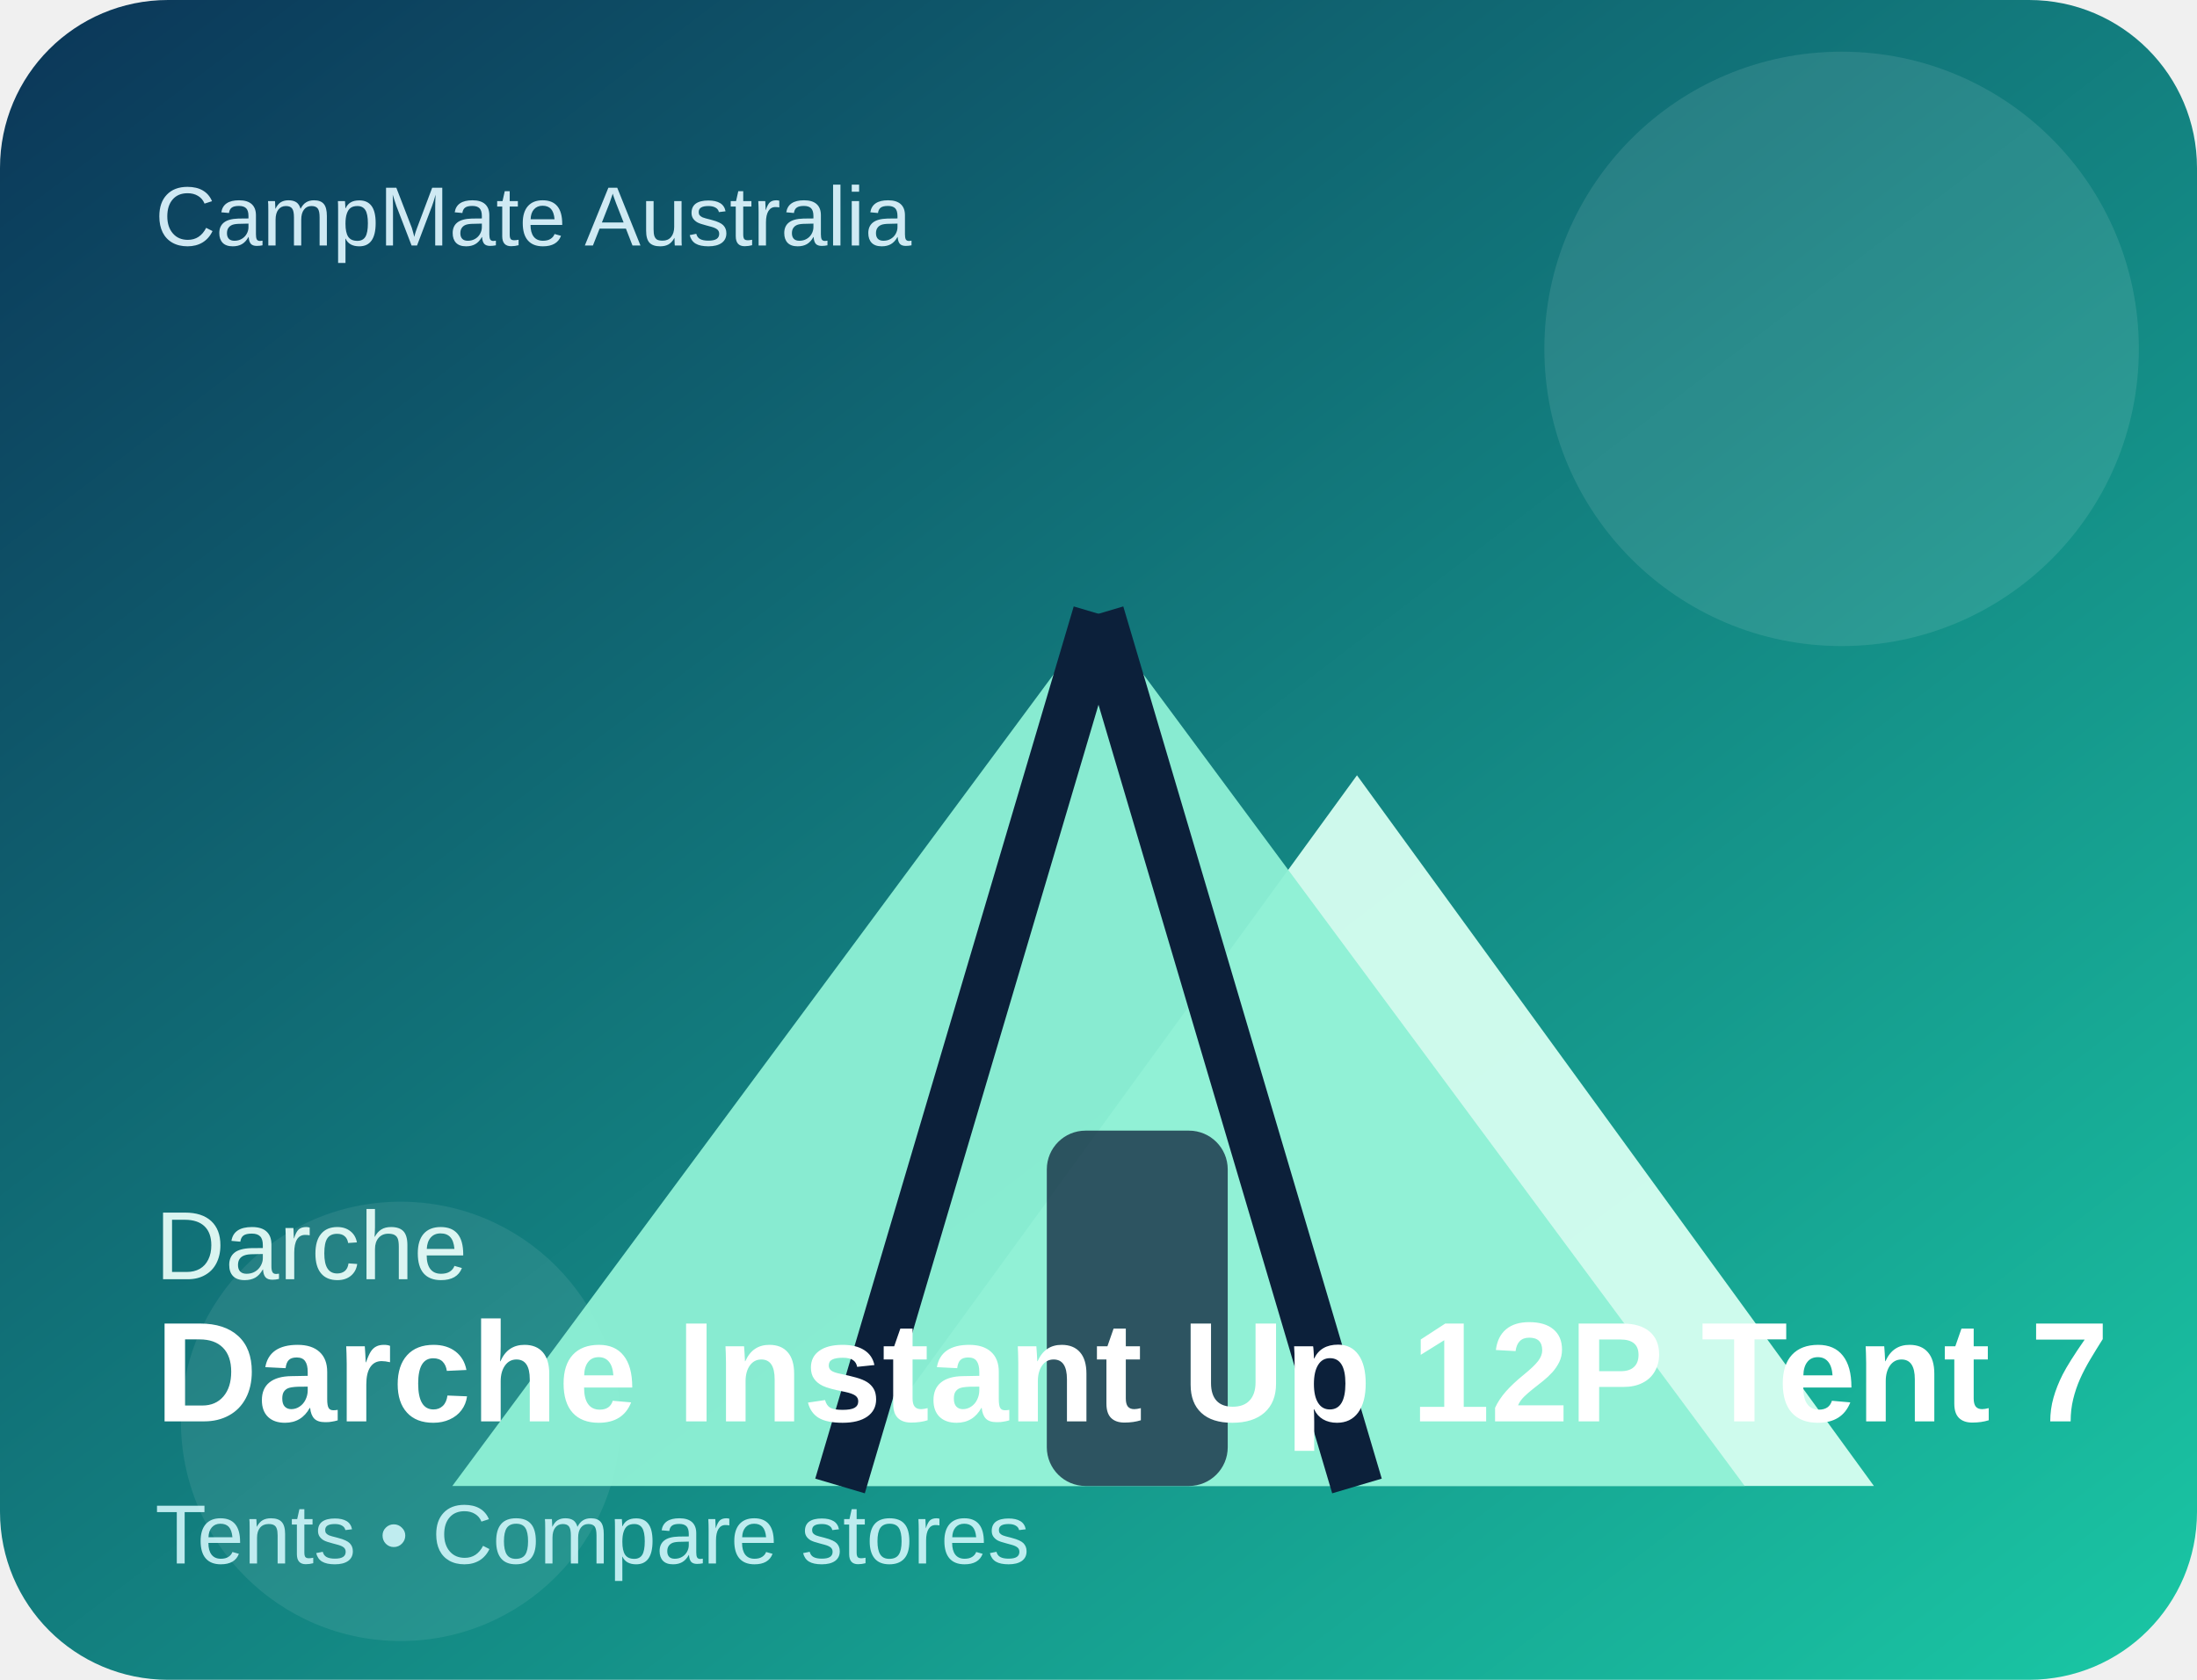
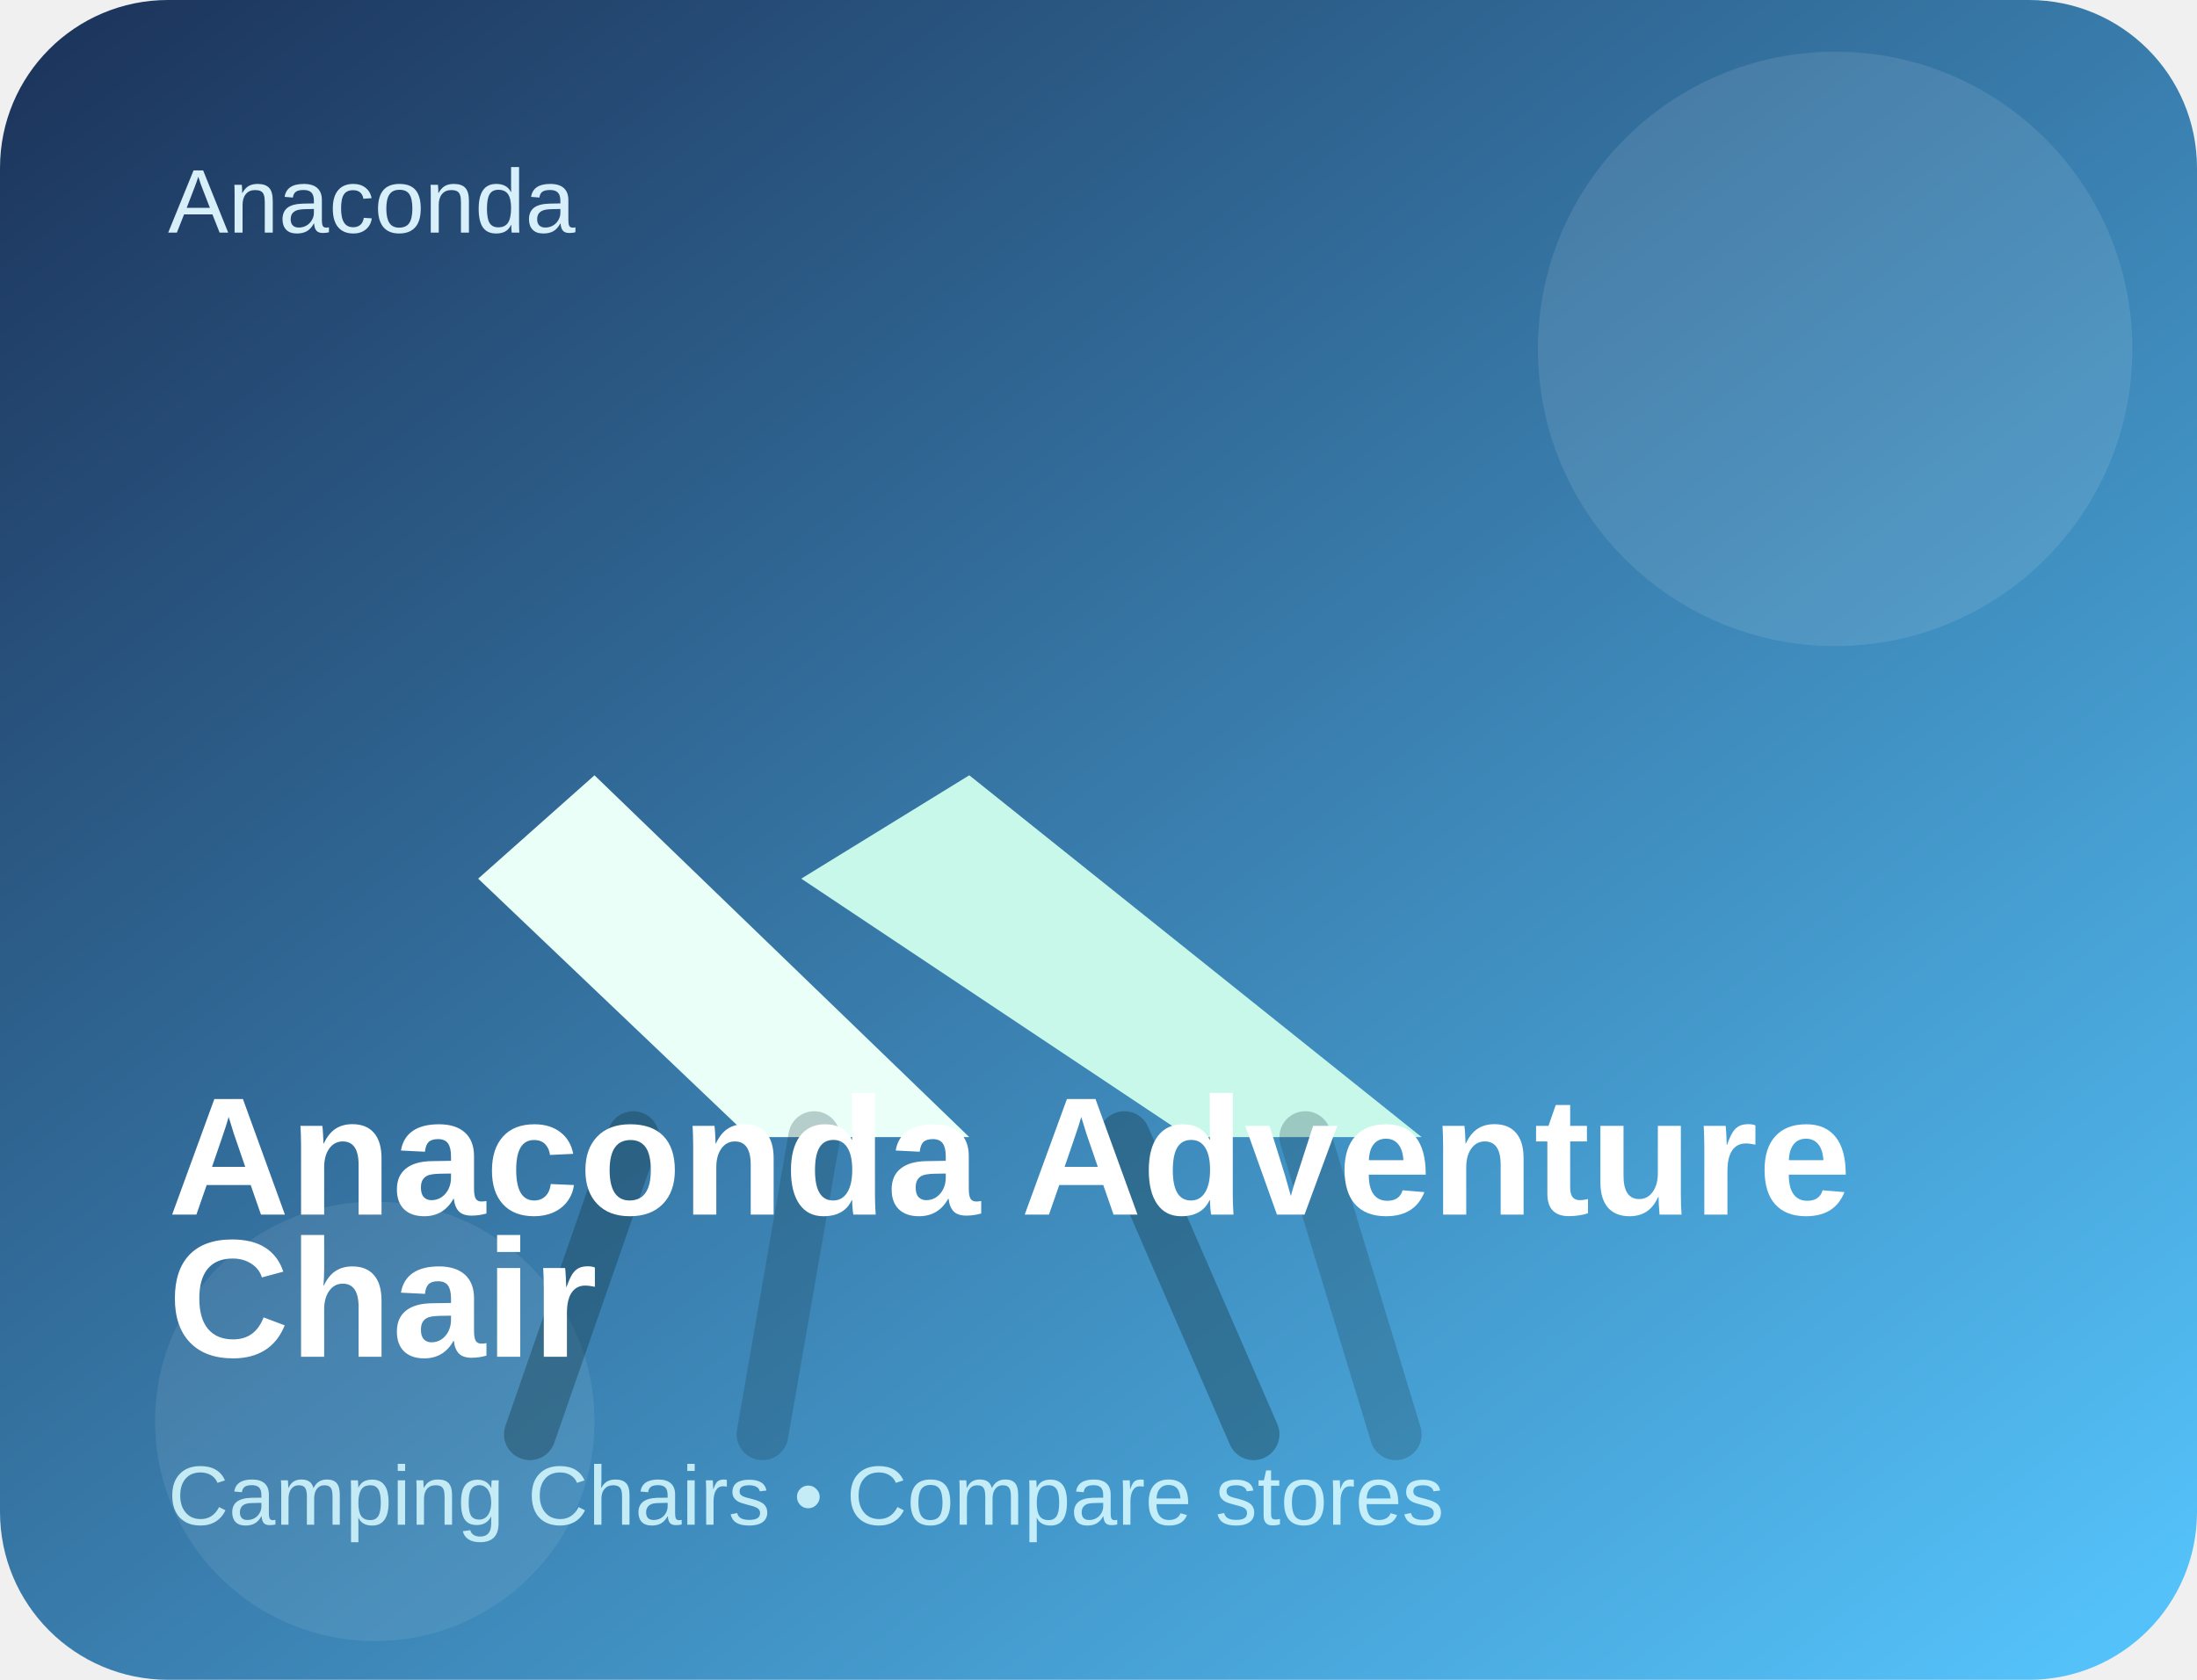
- <svg xmlns="http://www.w3.org/2000/svg" viewBox="0 0 340 260" role="img" aria-label="Darche Instant Up 12P Tent 70">
+ <svg xmlns="http://www.w3.org/2000/svg" viewBox="0 0 340 260" role="img" aria-label="Anaconda Adventure Chair">
  <defs>
    <linearGradient id="g" x1="0" y1="0" x2="1" y2="1">
-       <stop offset="0%" stop-color="#0b3558" />
-       <stop offset="100%" stop-color="#1ac8a5" />
+       <stop offset="0%" stop-color="#1b3158" />
+       <stop offset="100%" stop-color="#56c7ff" />
    </linearGradient>
  </defs>
  <rect width="340" height="260" rx="26" fill="url(#g)" />
-   <circle cx="285" cy="54" r="46" fill="#ffffff" opacity="0.10" />
-   <circle cx="62" cy="220" r="34" fill="#ffffff" opacity="0.08" />
-   <path d="M130 230 L210 120 L290 230" fill="#d7fff1" opacity="0.95" />
-   <path d="M70 230 L170 95 L270 230" fill="#8ef0d5" opacity="0.95" />
-   <path d="M170 95 L210 230" stroke="#0c203a" stroke-width="8" />
-   <path d="M170 95 L130 230" stroke="#0c203a" stroke-width="8" />
-   <rect x="162" y="175" width="28" height="55" rx="6" fill="#0c203a" opacity="0.75" />
-   <text x="24" y="38" font-family="Arial, Helvetica, sans-serif" font-size="13" fill="#dff6ff" opacity="0.92">CampMate Australia</text>
-   <text x="24" y="198" font-family="Arial, Helvetica, sans-serif" font-size="15" fill="#ecfffb" opacity="0.92">Darche</text>
-   <text x="24" y="220" font-family="Arial, Helvetica, sans-serif" font-size="22" font-weight="700" fill="#ffffff">Darche Instant Up 12P Tent 7</text>
-   <text x="24" y="242" font-family="Arial, Helvetica, sans-serif" font-size="13" fill="#d8faff" opacity="0.86">Tents • Compare stores</text>
+   <circle cx="284" cy="54" r="46" fill="#ffffff" opacity="0.10" />
+   <circle cx="58" cy="220" r="34" fill="#ffffff" opacity="0.08" />
+   <path d="M92 120 L150 176 L116 176 L74 136 Z" fill="#e9fff7" />
+   <path d="M150 120 L220 176 L184 176 L124 136 Z" fill="#c7f8ea" />
+   <path d="M98 176 L82 222" stroke="#163b4b" stroke-width="8" stroke-linecap="round" opacity="0.4" />
+   <path d="M174 176 L194 222" stroke="#163b4b" stroke-width="8" stroke-linecap="round" opacity="0.4" />
+   <path d="M126 176 L118 222" stroke="#163b4b" stroke-width="8" stroke-linecap="round" opacity="0.25" />
+   <path d="M202 176 L216 222" stroke="#163b4b" stroke-width="8" stroke-linecap="round" opacity="0.25" />
+   <text x="26" y="36" font-family="Arial, Helvetica, sans-serif" font-size="14" fill="#dff6ff" opacity="0.96">Anaconda</text>
+   <text x="26" y="188" font-family="Arial, Helvetica, sans-serif" font-size="26" font-weight="700" fill="#ffffff">Anaconda Adventure</text>
+   <text x="26" y="210" font-family="Arial, Helvetica, sans-serif" font-size="26" font-weight="700" fill="#ffffff">Chair</text>
+   <text x="26" y="236" font-family="Arial, Helvetica, sans-serif" font-size="13" fill="#d8faff" opacity="0.86">Camping Chairs • Compare stores</text>
</svg>
